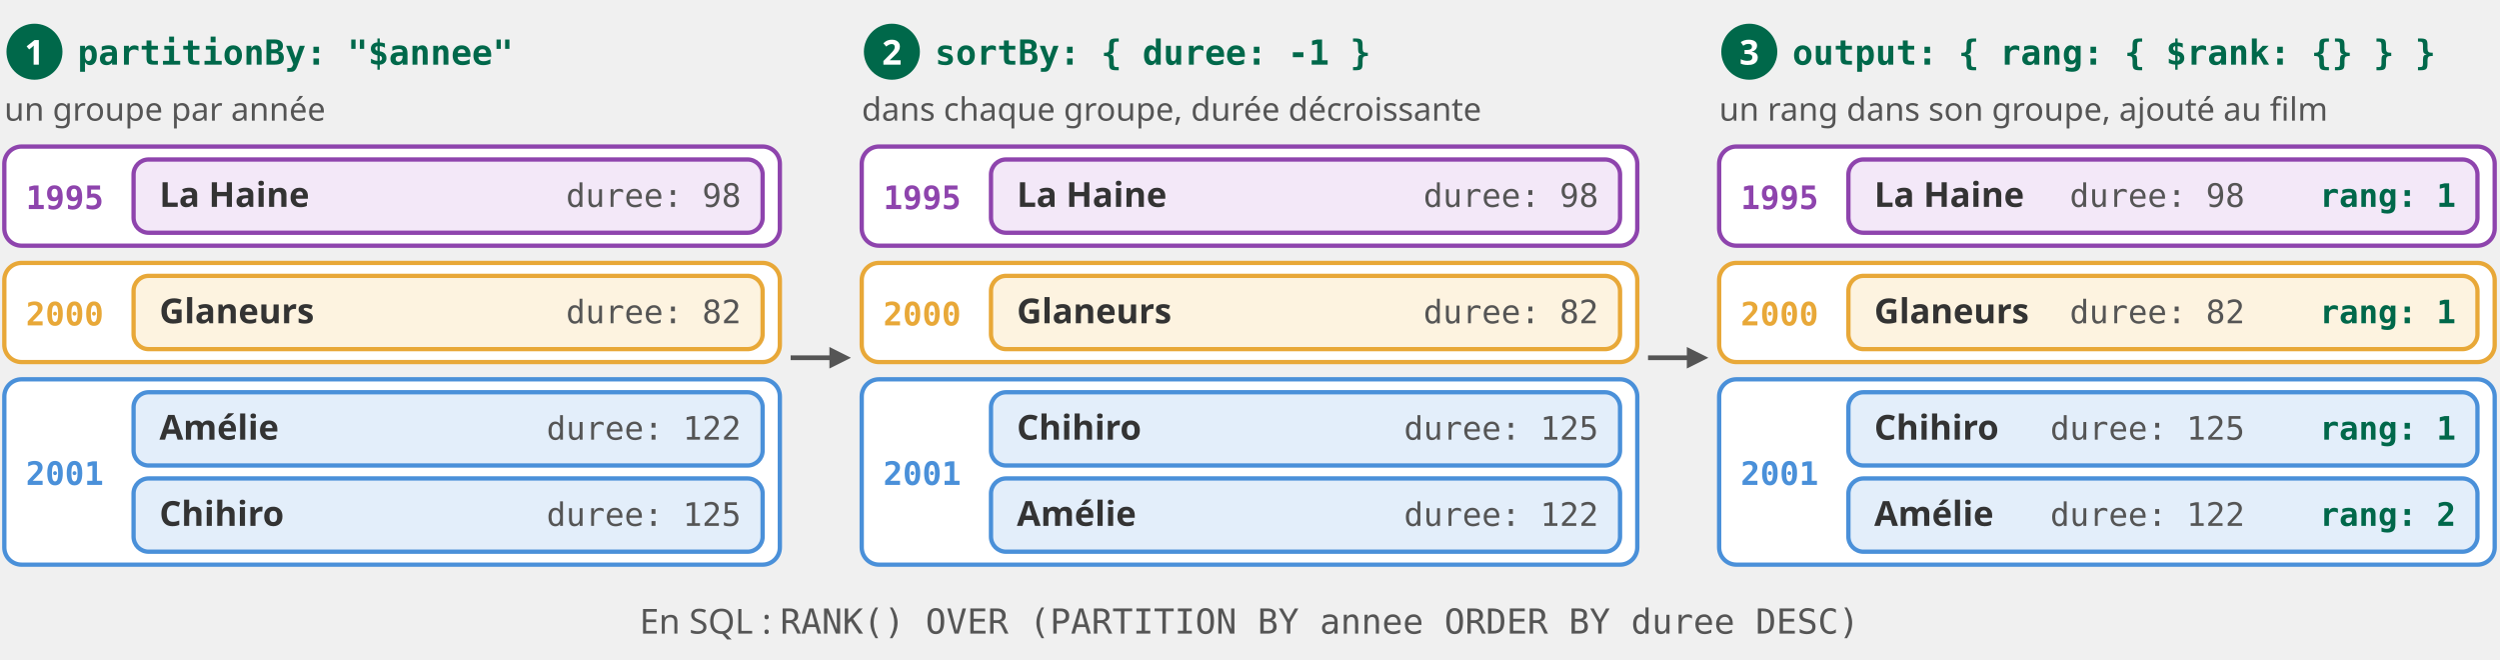
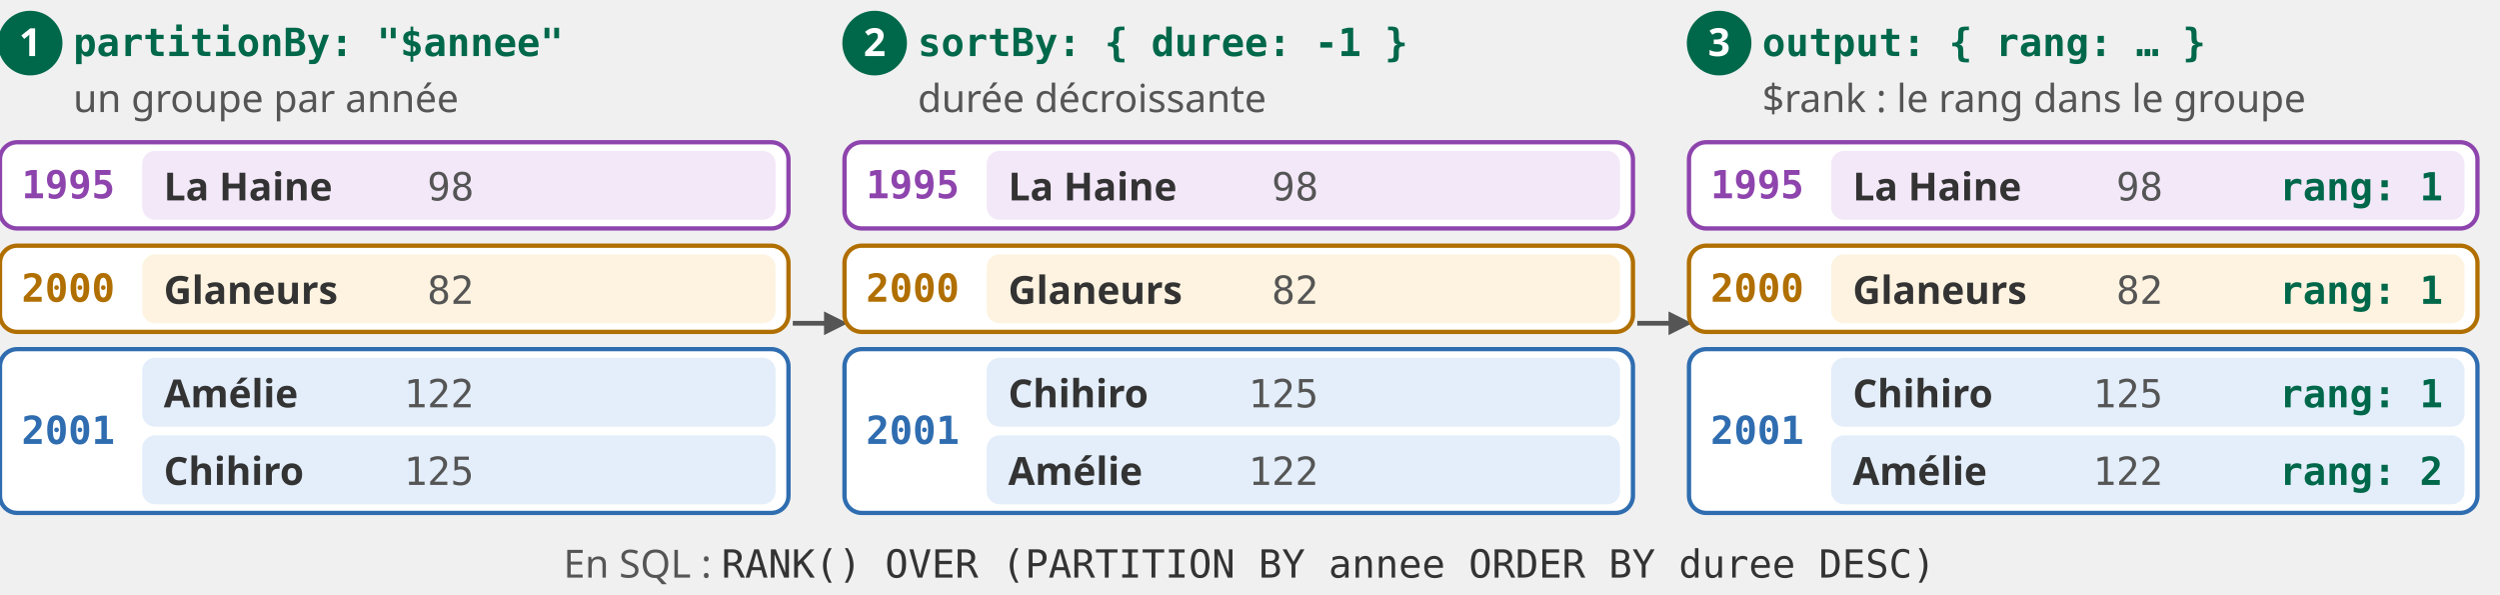
- <svg xmlns="http://www.w3.org/2000/svg" viewBox="0 0 1160 306" font-family="sans-serif" role="img" aria-labelledby="t">
+ <svg xmlns="http://www.w3.org/2000/svg" viewBox="0 0 1160 276" font-family="sans-serif" role="img" aria-labelledby="t">
  <defs>
-     <marker id="fl" viewBox="0 0 10 10" refX="5" refY="5" markerWidth="10" markerHeight="10" markerUnits="userSpaceOnUse" orient="auto-start-reverse">
+     <marker id="fl" viewBox="0 0 10 10" refX="5" refY="5" markerWidth="11" markerHeight="11" markerUnits="userSpaceOnUse" orient="auto-start-reverse">
      <path d="M0,0 L10,5 L0,10 z" fill="#555" />
    </marker>
  </defs>
-   <circle cx="16" cy="24" r="13" fill="#00684a" />
-   <text x="16" y="30" font-size="16" font-weight="bold" fill="#ffffff" text-anchor="middle">1</text>
-   <text x="36" y="30" font-family="monospace" font-size="16" font-weight="bold" fill="#00684a">partitionBy: "$annee"</text>
-   <text x="2" y="56" font-size="15" fill="#555">un groupe par année</text>
-   <rect x="2" y="68" width="360" height="46" rx="8" fill="#ffffff" stroke="#8e44ad" stroke-width="2" />
-   <text x="12" y="97" font-family="monospace" font-size="15" font-weight="bold" fill="#8e44ad">1995</text>
-   <rect x="62" y="74" width="292" height="34" rx="7" fill="#f3e8f8" stroke="#8e44ad" stroke-width="2" />
-   <text x="74" y="96" font-size="16" font-weight="bold" fill="#333">La Haine</text>
-   <text x="344" y="96" font-family="monospace" font-size="15" fill="#555" text-anchor="end">duree: 98</text>
-   <rect x="2" y="122" width="360" height="46" rx="8" fill="#ffffff" stroke="#e8a838" stroke-width="2" />
-   <text x="12" y="151" font-family="monospace" font-size="15" font-weight="bold" fill="#e8a838">2000</text>
-   <rect x="62" y="128" width="292" height="34" rx="7" fill="#fdf3e0" stroke="#e8a838" stroke-width="2" />
-   <text x="74" y="150" font-size="16" font-weight="bold" fill="#333">Glaneurs</text>
-   <text x="344" y="150" font-family="monospace" font-size="15" fill="#555" text-anchor="end">duree: 82</text>
-   <rect x="2" y="176" width="360" height="86" rx="8" fill="#ffffff" stroke="#4a90d9" stroke-width="2" />
-   <text x="12" y="225" font-family="monospace" font-size="15" font-weight="bold" fill="#4a90d9">2001</text>
-   <rect x="62" y="182" width="292" height="34" rx="7" fill="#e3eefa" stroke="#4a90d9" stroke-width="2" />
-   <text x="74" y="204" font-size="16" font-weight="bold" fill="#333">Amélie</text>
-   <text x="344" y="204" font-family="monospace" font-size="15" fill="#555" text-anchor="end">duree: 122</text>
-   <rect x="62" y="222" width="292" height="34" rx="7" fill="#e3eefa" stroke="#4a90d9" stroke-width="2" />
-   <text x="74" y="244" font-size="16" font-weight="bold" fill="#333">Chihiro</text>
-   <text x="344" y="244" font-family="monospace" font-size="15" fill="#555" text-anchor="end">duree: 125</text>
-   <circle cx="414" cy="24" r="13" fill="#00684a" />
-   <text x="414" y="30" font-size="16" font-weight="bold" fill="#ffffff" text-anchor="middle">2</text>
-   <text x="434" y="30" font-family="monospace" font-size="16" font-weight="bold" fill="#00684a">sortBy: { duree: -1 }</text>
-   <text x="400" y="56" font-size="15" fill="#555">dans chaque groupe, durée décroissante</text>
-   <rect x="400" y="68" width="360" height="46" rx="8" fill="#ffffff" stroke="#8e44ad" stroke-width="2" />
-   <text x="410" y="97" font-family="monospace" font-size="15" font-weight="bold" fill="#8e44ad">1995</text>
-   <rect x="460" y="74" width="292" height="34" rx="7" fill="#f3e8f8" stroke="#8e44ad" stroke-width="2" />
-   <text x="472" y="96" font-size="16" font-weight="bold" fill="#333">La Haine</text>
-   <text x="742" y="96" font-family="monospace" font-size="15" fill="#555" text-anchor="end">duree: 98</text>
-   <rect x="400" y="122" width="360" height="46" rx="8" fill="#ffffff" stroke="#e8a838" stroke-width="2" />
-   <text x="410" y="151" font-family="monospace" font-size="15" font-weight="bold" fill="#e8a838">2000</text>
-   <rect x="460" y="128" width="292" height="34" rx="7" fill="#fdf3e0" stroke="#e8a838" stroke-width="2" />
-   <text x="472" y="150" font-size="16" font-weight="bold" fill="#333">Glaneurs</text>
-   <text x="742" y="150" font-family="monospace" font-size="15" fill="#555" text-anchor="end">duree: 82</text>
-   <rect x="400" y="176" width="360" height="86" rx="8" fill="#ffffff" stroke="#4a90d9" stroke-width="2" />
-   <text x="410" y="225" font-family="monospace" font-size="15" font-weight="bold" fill="#4a90d9">2001</text>
-   <rect x="460" y="182" width="292" height="34" rx="7" fill="#e3eefa" stroke="#4a90d9" stroke-width="2" />
-   <text x="472" y="204" font-size="16" font-weight="bold" fill="#333">Chihiro</text>
-   <text x="742" y="204" font-family="monospace" font-size="15" fill="#555" text-anchor="end">duree: 125</text>
-   <rect x="460" y="222" width="292" height="34" rx="7" fill="#e3eefa" stroke="#4a90d9" stroke-width="2" />
-   <text x="472" y="244" font-size="16" font-weight="bold" fill="#333">Amélie</text>
-   <text x="742" y="244" font-family="monospace" font-size="15" fill="#555" text-anchor="end">duree: 122</text>
-   <circle cx="812" cy="24" r="13" fill="#00684a" />
-   <text x="812" y="30" font-size="16" font-weight="bold" fill="#ffffff" text-anchor="middle">3</text>
-   <text x="832" y="30" font-family="monospace" font-size="16" font-weight="bold" fill="#00684a">output: { rang: { $rank: {} } }</text>
-   <text x="798" y="56" font-size="15" fill="#555">un rang dans son groupe, ajouté au film</text>
-   <rect x="798" y="68" width="360" height="46" rx="8" fill="#ffffff" stroke="#8e44ad" stroke-width="2" />
-   <text x="808" y="97" font-family="monospace" font-size="15" font-weight="bold" fill="#8e44ad">1995</text>
-   <rect x="858" y="74" width="292" height="34" rx="7" fill="#f3e8f8" stroke="#8e44ad" stroke-width="2" />
-   <text x="870" y="96" font-size="16" font-weight="bold" fill="#333">La Haine</text>
-   <text x="1042" y="96" font-family="monospace" font-size="15" fill="#555" text-anchor="end">duree: 98</text>
-   <text x="1140" y="96" font-family="monospace" font-size="15" font-weight="bold" fill="#00684a" text-anchor="end">rang: 1</text>
-   <rect x="798" y="122" width="360" height="46" rx="8" fill="#ffffff" stroke="#e8a838" stroke-width="2" />
-   <text x="808" y="151" font-family="monospace" font-size="15" font-weight="bold" fill="#e8a838">2000</text>
-   <rect x="858" y="128" width="292" height="34" rx="7" fill="#fdf3e0" stroke="#e8a838" stroke-width="2" />
-   <text x="870" y="150" font-size="16" font-weight="bold" fill="#333">Glaneurs</text>
-   <text x="1042" y="150" font-family="monospace" font-size="15" fill="#555" text-anchor="end">duree: 82</text>
-   <text x="1140" y="150" font-family="monospace" font-size="15" font-weight="bold" fill="#00684a" text-anchor="end">rang: 1</text>
-   <rect x="798" y="176" width="360" height="86" rx="8" fill="#ffffff" stroke="#4a90d9" stroke-width="2" />
-   <text x="808" y="225" font-family="monospace" font-size="15" font-weight="bold" fill="#4a90d9">2001</text>
-   <rect x="858" y="182" width="292" height="34" rx="7" fill="#e3eefa" stroke="#4a90d9" stroke-width="2" />
-   <text x="870" y="204" font-size="16" font-weight="bold" fill="#333">Chihiro</text>
-   <text x="1042" y="204" font-family="monospace" font-size="15" fill="#555" text-anchor="end">duree: 125</text>
-   <text x="1140" y="204" font-family="monospace" font-size="15" font-weight="bold" fill="#00684a" text-anchor="end">rang: 1</text>
-   <rect x="858" y="222" width="292" height="34" rx="7" fill="#e3eefa" stroke="#4a90d9" stroke-width="2" />
-   <text x="870" y="244" font-size="16" font-weight="bold" fill="#333">Amélie</text>
-   <text x="1042" y="244" font-family="monospace" font-size="15" fill="#555" text-anchor="end">duree: 122</text>
-   <text x="1140" y="244" font-family="monospace" font-size="15" font-weight="bold" fill="#00684a" text-anchor="end">rang: 2</text>
-   <line x1="367" y1="166" x2="390" y2="166" stroke="#555" stroke-width="2.2" marker-end="url(#fl)" />
-   <line x1="765" y1="166" x2="788" y2="166" stroke="#555" stroke-width="2.2" marker-end="url(#fl)" />
-   <text x="580" y="294" font-size="16" fill="#555" text-anchor="middle">En SQL : <tspan font-family="monospace">RANK() OVER (PARTITION BY annee ORDER BY duree DESC)</tspan>
+   <circle cx="14" cy="20" r="15" fill="#00684a" />
+   <text x="14" y="26" font-size="18" font-weight="bold" fill="#fff" text-anchor="middle">1</text>
+   <text x="34" y="26" font-family="monospace" font-size="18" font-weight="bold" fill="#00684a">partitionBy: "$annee"</text>
+   <text x="34" y="52" font-size="18" fill="#555">un groupe par année</text>
+   <rect x="0" y="66" width="366" height="40" rx="8" fill="#fff" stroke="#8e44ad" stroke-width="2" />
+   <text x="10" y="92" font-family="monospace" font-size="18" font-weight="bold" fill="#8e44ad">1995</text>
+   <rect x="66" y="70" width="294" height="32" rx="6" fill="#f3e8f8" />
+   <text x="76" y="93" font-size="18" font-weight="bold" fill="#333">La Haine</text>
+   <text x="220" y="93" font-family="monospace" font-size="18" fill="#555" text-anchor="end">98</text>
+   <rect x="0" y="114" width="366" height="40" rx="8" fill="#fff" stroke="#b06f00" stroke-width="2" />
+   <text x="10" y="140" font-family="monospace" font-size="18" font-weight="bold" fill="#b06f00">2000</text>
+   <rect x="66" y="118" width="294" height="32" rx="6" fill="#fdf3e0" />
+   <text x="76" y="141" font-size="18" font-weight="bold" fill="#333">Glaneurs</text>
+   <text x="220" y="141" font-family="monospace" font-size="18" fill="#555" text-anchor="end">82</text>
+   <rect x="0" y="162" width="366" height="76" rx="8" fill="#fff" stroke="#2f6db0" stroke-width="2" />
+   <text x="10" y="206" font-family="monospace" font-size="18" font-weight="bold" fill="#2f6db0">2001</text>
+   <rect x="66" y="166" width="294" height="32" rx="6" fill="#e3eefa" />
+   <text x="76" y="189" font-size="18" font-weight="bold" fill="#333">Amélie</text>
+   <text x="220" y="189" font-family="monospace" font-size="18" fill="#555" text-anchor="end">122</text>
+   <rect x="66" y="202" width="294" height="32" rx="6" fill="#e3eefa" />
+   <text x="76" y="225" font-size="18" font-weight="bold" fill="#333">Chihiro</text>
+   <text x="220" y="225" font-family="monospace" font-size="18" fill="#555" text-anchor="end">125</text>
+   <line x1="368" y1="150" x2="388" y2="150" stroke="#555" stroke-width="2.2" marker-end="url(#fl)" />
+   <circle cx="406" cy="20" r="15" fill="#00684a" />
+   <text x="406" y="26" font-size="18" font-weight="bold" fill="#fff" text-anchor="middle">2</text>
+   <text x="426" y="26" font-family="monospace" font-size="18" font-weight="bold" fill="#00684a">sortBy: { duree: -1 }</text>
+   <text x="426" y="52" font-size="18" fill="#555">durée décroissante</text>
+   <rect x="392" y="66" width="366" height="40" rx="8" fill="#fff" stroke="#8e44ad" stroke-width="2" />
+   <text x="402" y="92" font-family="monospace" font-size="18" font-weight="bold" fill="#8e44ad">1995</text>
+   <rect x="458" y="70" width="294" height="32" rx="6" fill="#f3e8f8" />
+   <text x="468" y="93" font-size="18" font-weight="bold" fill="#333">La Haine</text>
+   <text x="612" y="93" font-family="monospace" font-size="18" fill="#555" text-anchor="end">98</text>
+   <rect x="392" y="114" width="366" height="40" rx="8" fill="#fff" stroke="#b06f00" stroke-width="2" />
+   <text x="402" y="140" font-family="monospace" font-size="18" font-weight="bold" fill="#b06f00">2000</text>
+   <rect x="458" y="118" width="294" height="32" rx="6" fill="#fdf3e0" />
+   <text x="468" y="141" font-size="18" font-weight="bold" fill="#333">Glaneurs</text>
+   <text x="612" y="141" font-family="monospace" font-size="18" fill="#555" text-anchor="end">82</text>
+   <rect x="392" y="162" width="366" height="76" rx="8" fill="#fff" stroke="#2f6db0" stroke-width="2" />
+   <text x="402" y="206" font-family="monospace" font-size="18" font-weight="bold" fill="#2f6db0">2001</text>
+   <rect x="458" y="166" width="294" height="32" rx="6" fill="#e3eefa" />
+   <text x="468" y="189" font-size="18" font-weight="bold" fill="#333">Chihiro</text>
+   <text x="612" y="189" font-family="monospace" font-size="18" fill="#555" text-anchor="end">125</text>
+   <rect x="458" y="202" width="294" height="32" rx="6" fill="#e3eefa" />
+   <text x="468" y="225" font-size="18" font-weight="bold" fill="#333">Amélie</text>
+   <text x="612" y="225" font-family="monospace" font-size="18" fill="#555" text-anchor="end">122</text>
+   <line x1="760" y1="150" x2="780" y2="150" stroke="#555" stroke-width="2.2" marker-end="url(#fl)" />
+   <circle cx="798" cy="20" r="15" fill="#00684a" />
+   <text x="798" y="26" font-size="18" font-weight="bold" fill="#fff" text-anchor="middle">3</text>
+   <text x="818" y="26" font-family="monospace" font-size="18" font-weight="bold" fill="#00684a">output: { rang: … }</text>
+   <text x="818" y="52" font-size="18" fill="#555">$rank : le rang dans le groupe</text>
+   <rect x="784" y="66" width="366" height="40" rx="8" fill="#fff" stroke="#8e44ad" stroke-width="2" />
+   <text x="794" y="92" font-family="monospace" font-size="18" font-weight="bold" fill="#8e44ad">1995</text>
+   <rect x="850" y="70" width="294" height="32" rx="6" fill="#f3e8f8" />
+   <text x="860" y="93" font-size="18" font-weight="bold" fill="#333">La Haine</text>
+   <text x="1004" y="93" font-family="monospace" font-size="18" fill="#555" text-anchor="end">98</text>
+   <text x="1134" y="93" font-family="monospace" font-size="18" font-weight="bold" fill="#00684a" text-anchor="end">rang: 1</text>
+   <rect x="784" y="114" width="366" height="40" rx="8" fill="#fff" stroke="#b06f00" stroke-width="2" />
+   <text x="794" y="140" font-family="monospace" font-size="18" font-weight="bold" fill="#b06f00">2000</text>
+   <rect x="850" y="118" width="294" height="32" rx="6" fill="#fdf3e0" />
+   <text x="860" y="141" font-size="18" font-weight="bold" fill="#333">Glaneurs</text>
+   <text x="1004" y="141" font-family="monospace" font-size="18" fill="#555" text-anchor="end">82</text>
+   <text x="1134" y="141" font-family="monospace" font-size="18" font-weight="bold" fill="#00684a" text-anchor="end">rang: 1</text>
+   <rect x="784" y="162" width="366" height="76" rx="8" fill="#fff" stroke="#2f6db0" stroke-width="2" />
+   <text x="794" y="206" font-family="monospace" font-size="18" font-weight="bold" fill="#2f6db0">2001</text>
+   <rect x="850" y="166" width="294" height="32" rx="6" fill="#e3eefa" />
+   <text x="860" y="189" font-size="18" font-weight="bold" fill="#333">Chihiro</text>
+   <text x="1004" y="189" font-family="monospace" font-size="18" fill="#555" text-anchor="end">125</text>
+   <text x="1134" y="189" font-family="monospace" font-size="18" font-weight="bold" fill="#00684a" text-anchor="end">rang: 1</text>
+   <rect x="850" y="202" width="294" height="32" rx="6" fill="#e3eefa" />
+   <text x="860" y="225" font-size="18" font-weight="bold" fill="#333">Amélie</text>
+   <text x="1004" y="225" font-family="monospace" font-size="18" fill="#555" text-anchor="end">122</text>
+   <text x="1134" y="225" font-family="monospace" font-size="18" font-weight="bold" fill="#00684a" text-anchor="end">rang: 2</text>
+   <text x="580" y="268" font-size="18" fill="#555" text-anchor="middle">En SQL : <tspan font-family="monospace" fill="#333">RANK() OVER (PARTITION BY annee ORDER BY duree DESC)</tspan>
  </text>
</svg>
